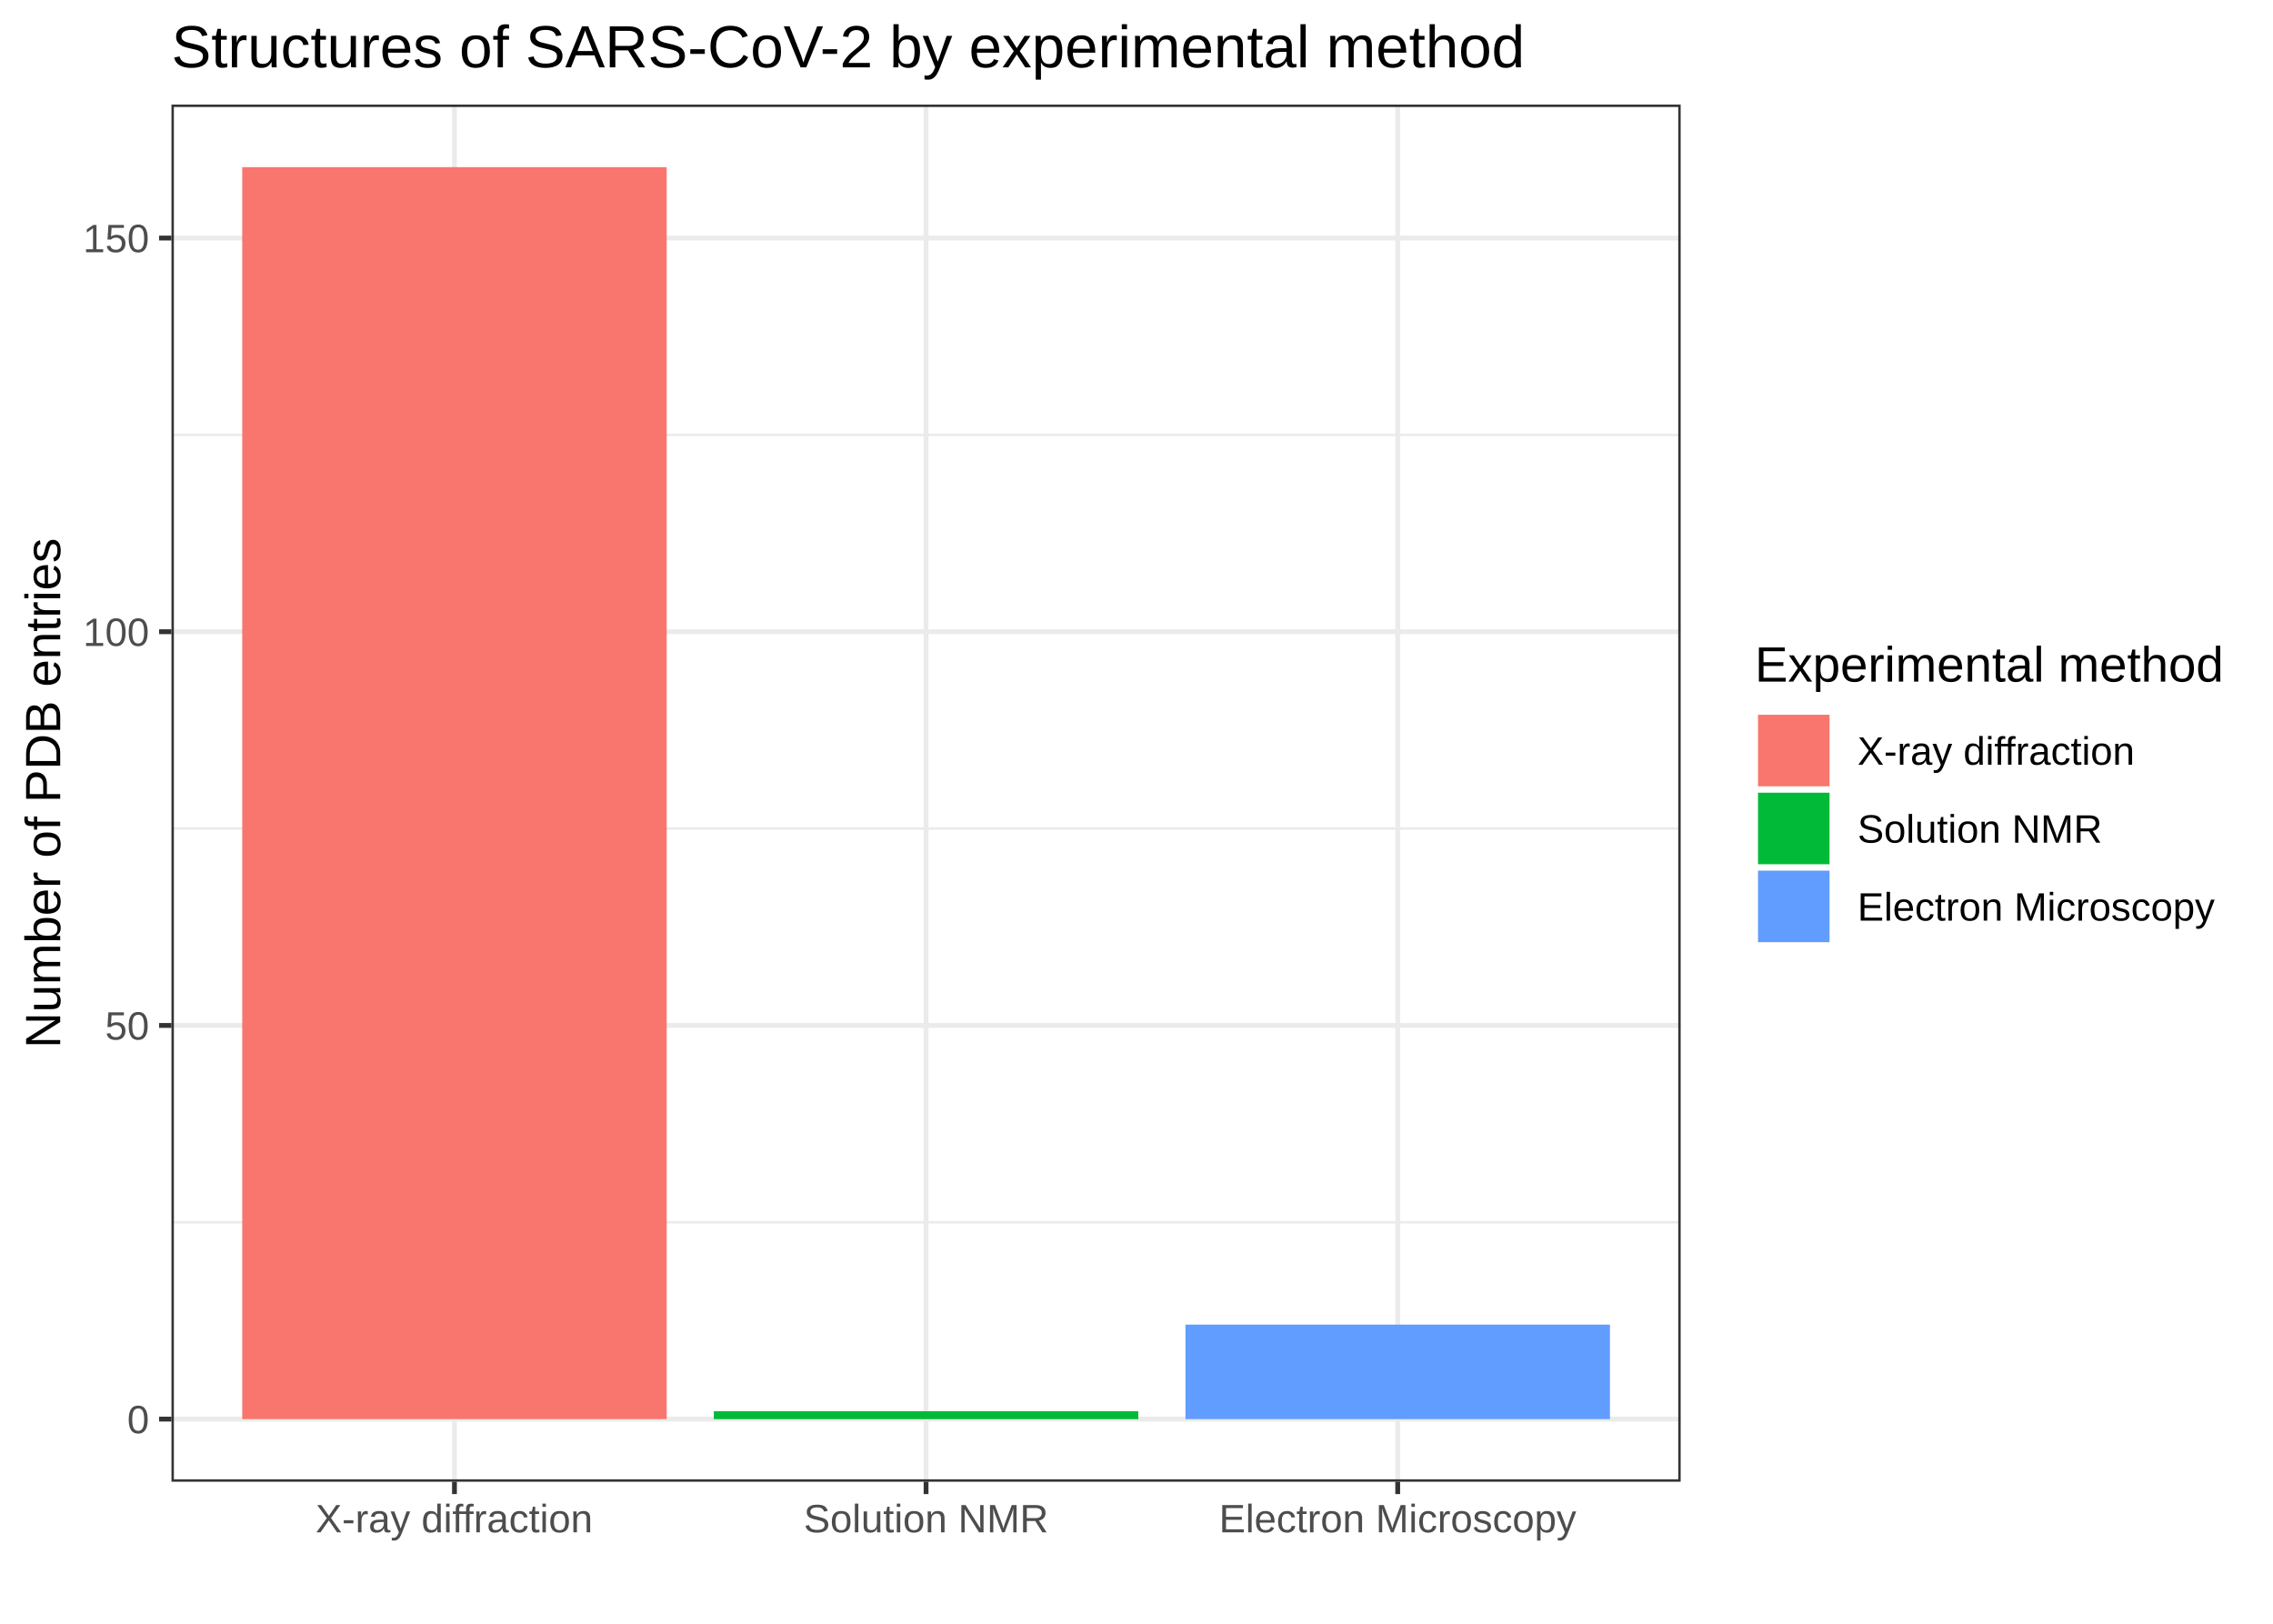
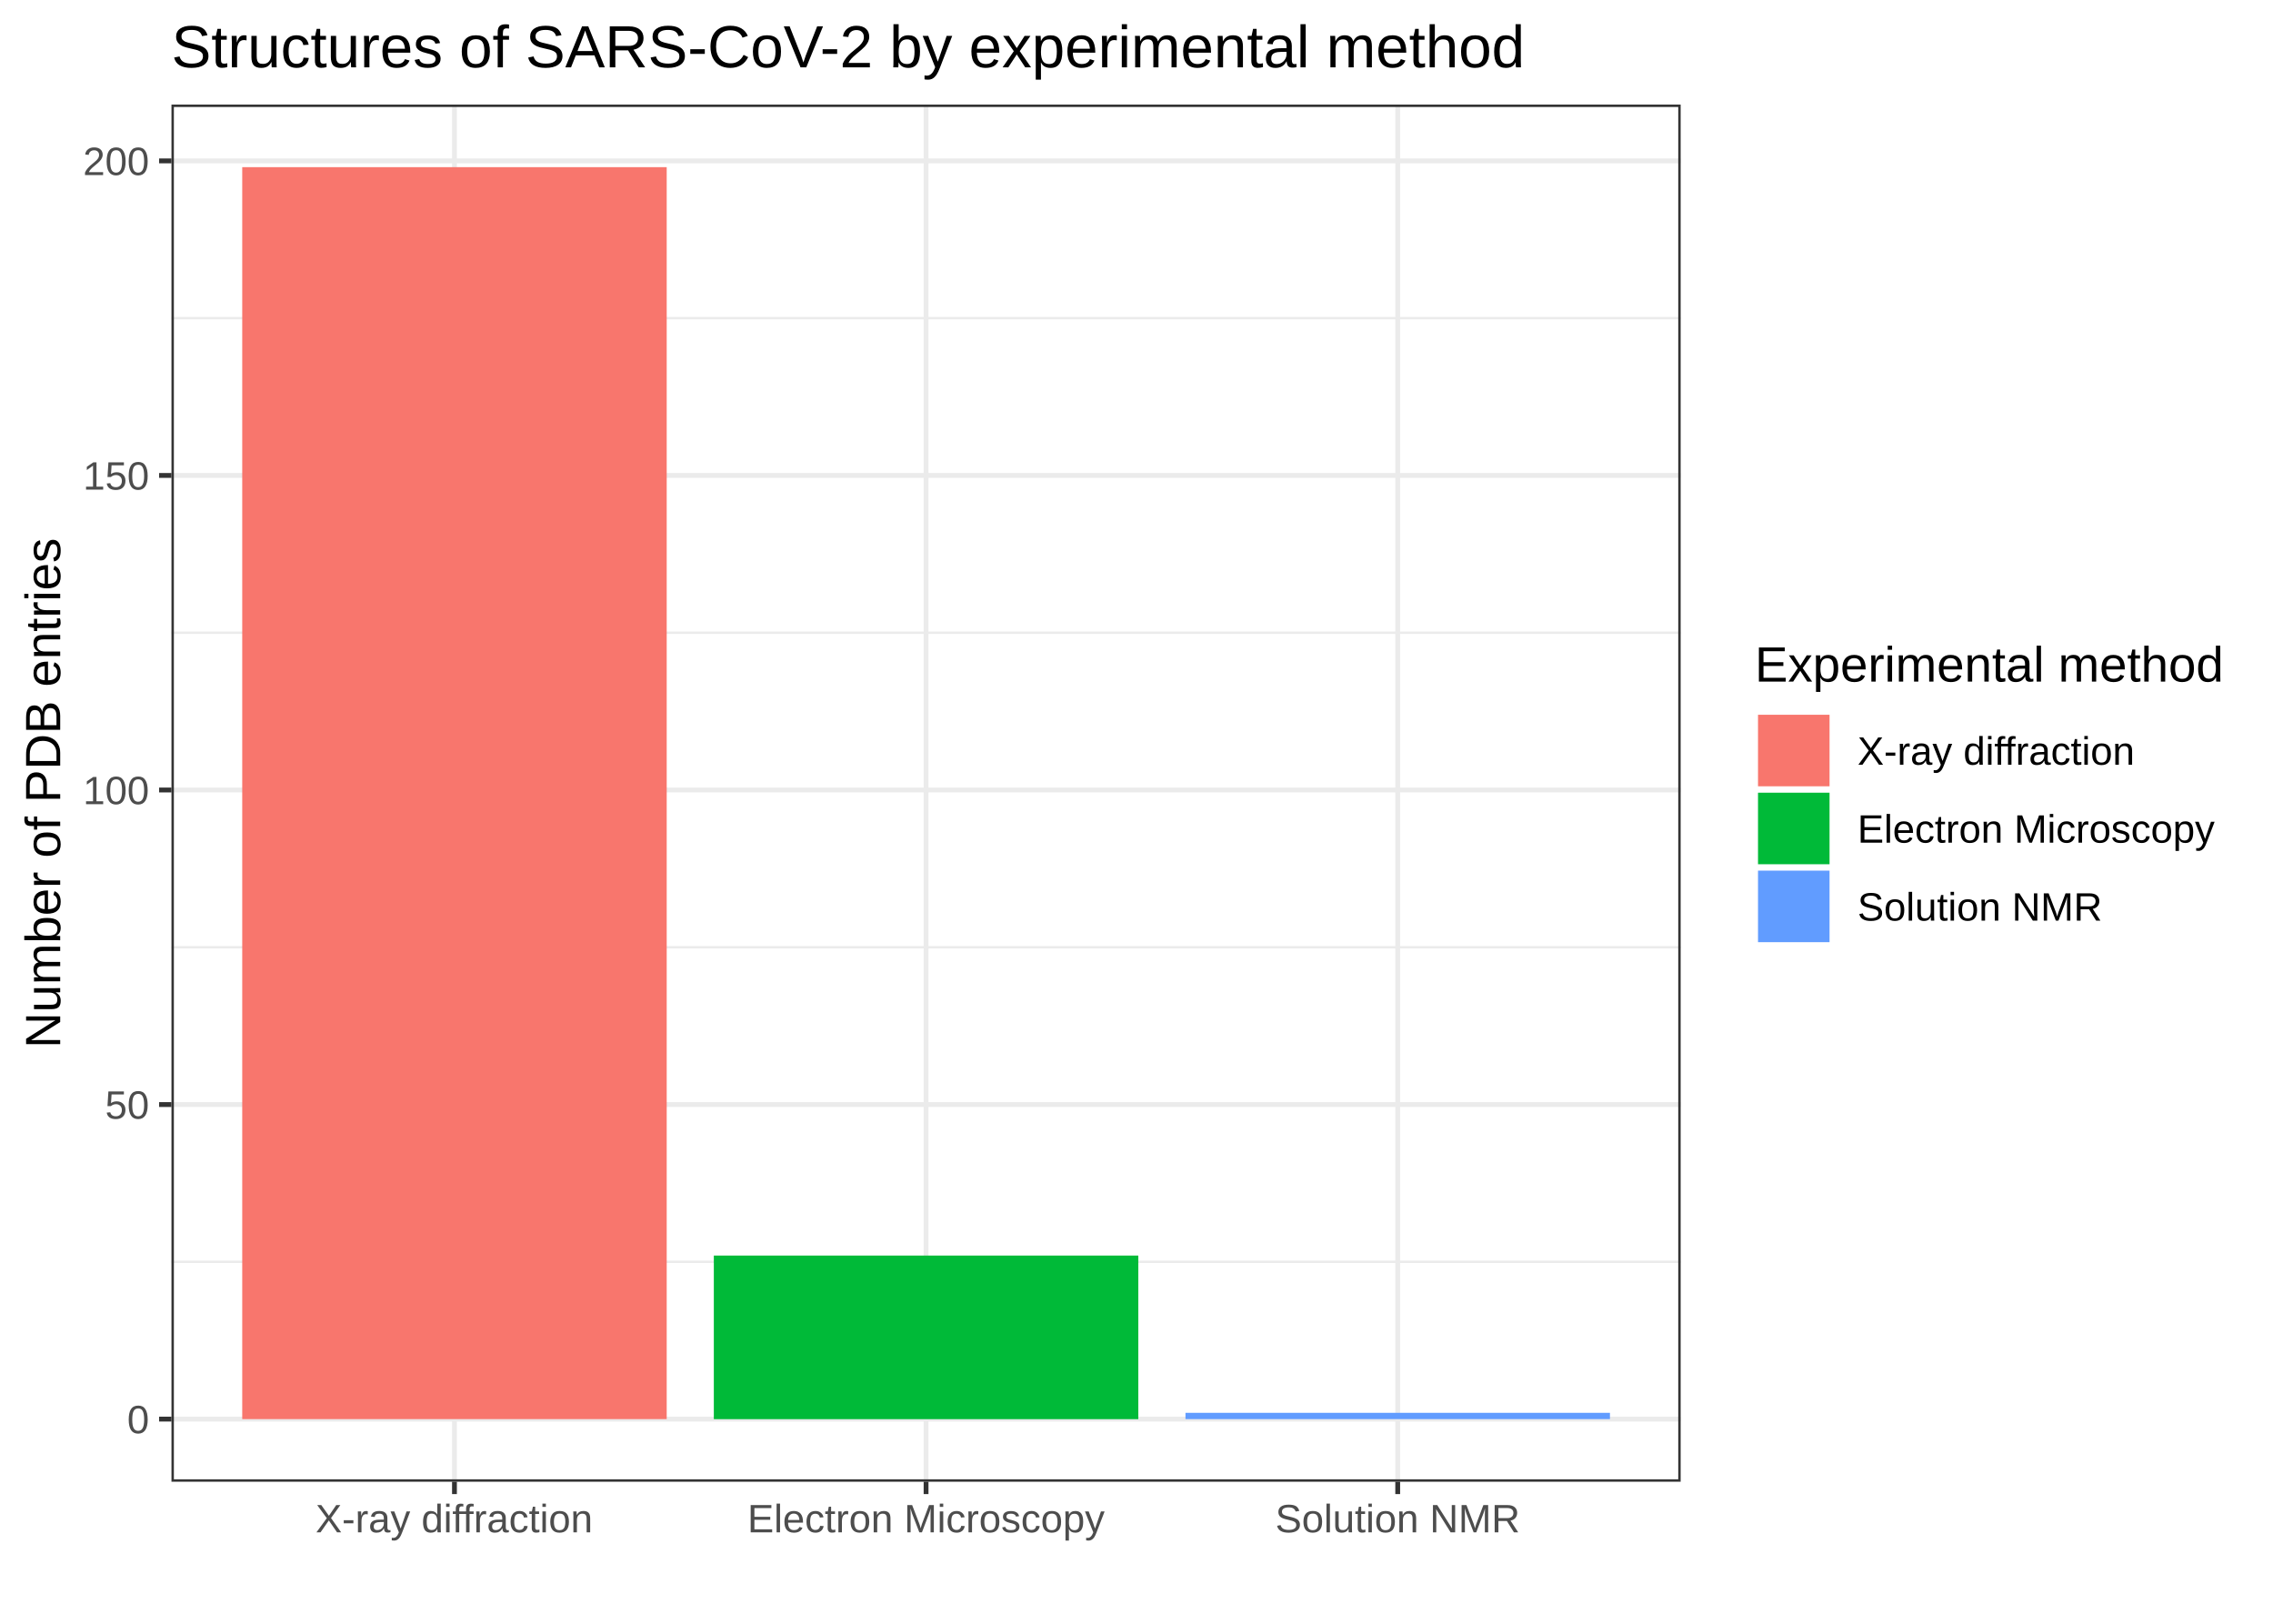
<svg xmlns="http://www.w3.org/2000/svg" viewBox="0 0 504.00 360.00">
  <defs>
    <style type="text/css">
    line, polyline, polygon, path, rect, circle {
      fill: none;
      stroke: #000000;
      stroke-linecap: round;
      stroke-linejoin: round;
      stroke-miterlimit: 10.00;
    }
  </style>
  </defs>
  <rect width="100%" height="100%" style="stroke: none; fill: #FFFFFF;" />
  <rect x="0" y="0" width="504.00" height="360.00" style="stroke-width: 1.07; stroke: #FFFFFF; fill: #FFFFFF;" />
  <defs>
    <clipPath id="cpMzguMDJ8MzcyLjY2fDMyOC41MXwyMy4xOQ==">
      <rect x="38.02" y="23.19" width="334.64" height="305.32" />
    </clipPath>
  </defs>
  <rect x="38.02" y="23.19" width="334.64" height="305.32" style="stroke-width: 1.07; stroke: none; fill: #FFFFFF;" clip-path="url(#cpMzguMDJ8MzcyLjY2fDMyOC41MXwyMy4xOQ==)" />
-   <polyline points="38.02,270.99 372.66,270.99 " style="stroke-width: 0.53; stroke: #EBEBEB; stroke-linecap: butt;" clip-path="url(#cpMzguMDJ8MzcyLjY2fDMyOC41MXwyMy4xOQ==)" />
-   <polyline points="38.02,183.70 372.66,183.70 " style="stroke-width: 0.53; stroke: #EBEBEB; stroke-linecap: butt;" clip-path="url(#cpMzguMDJ8MzcyLjY2fDMyOC41MXwyMy4xOQ==)" />
-   <polyline points="38.02,96.42 372.66,96.42 " style="stroke-width: 0.53; stroke: #EBEBEB; stroke-linecap: butt;" clip-path="url(#cpMzguMDJ8MzcyLjY2fDMyOC41MXwyMy4xOQ==)" />
+   <polyline points="38.02,279.76 372.66,279.76 " style="stroke-width: 0.53; stroke: #EBEBEB; stroke-linecap: butt;" clip-path="url(#cpMzguMDJ8MzcyLjY2fDMyOC41MXwyMy4xOQ==)" />
+   <polyline points="38.02,210.02 372.66,210.02 " style="stroke-width: 0.53; stroke: #EBEBEB; stroke-linecap: butt;" clip-path="url(#cpMzguMDJ8MzcyLjY2fDMyOC41MXwyMy4xOQ==)" />
+   <polyline points="38.02,140.28 372.66,140.28 " style="stroke-width: 0.53; stroke: #EBEBEB; stroke-linecap: butt;" clip-path="url(#cpMzguMDJ8MzcyLjY2fDMyOC41MXwyMy4xOQ==)" />
+   <polyline points="38.02,70.54 372.66,70.54 " style="stroke-width: 0.53; stroke: #EBEBEB; stroke-linecap: butt;" clip-path="url(#cpMzguMDJ8MzcyLjY2fDMyOC41MXwyMy4xOQ==)" />
  <polyline points="38.02,314.63 372.66,314.63 " style="stroke-width: 1.07; stroke: #EBEBEB; stroke-linecap: butt;" clip-path="url(#cpMzguMDJ8MzcyLjY2fDMyOC41MXwyMy4xOQ==)" />
-   <polyline points="38.02,227.35 372.66,227.35 " style="stroke-width: 1.07; stroke: #EBEBEB; stroke-linecap: butt;" clip-path="url(#cpMzguMDJ8MzcyLjY2fDMyOC41MXwyMy4xOQ==)" />
-   <polyline points="38.02,140.06 372.66,140.06 " style="stroke-width: 1.07; stroke: #EBEBEB; stroke-linecap: butt;" clip-path="url(#cpMzguMDJ8MzcyLjY2fDMyOC41MXwyMy4xOQ==)" />
-   <polyline points="38.02,52.78 372.66,52.78 " style="stroke-width: 1.07; stroke: #EBEBEB; stroke-linecap: butt;" clip-path="url(#cpMzguMDJ8MzcyLjY2fDMyOC41MXwyMy4xOQ==)" />
+   <polyline points="38.02,244.89 372.66,244.89 " style="stroke-width: 1.07; stroke: #EBEBEB; stroke-linecap: butt;" clip-path="url(#cpMzguMDJ8MzcyLjY2fDMyOC41MXwyMy4xOQ==)" />
+   <polyline points="38.02,175.15 372.66,175.15 " style="stroke-width: 1.07; stroke: #EBEBEB; stroke-linecap: butt;" clip-path="url(#cpMzguMDJ8MzcyLjY2fDMyOC41MXwyMy4xOQ==)" />
+   <polyline points="38.02,105.41 372.66,105.41 " style="stroke-width: 1.07; stroke: #EBEBEB; stroke-linecap: butt;" clip-path="url(#cpMzguMDJ8MzcyLjY2fDMyOC41MXwyMy4xOQ==)" />
+   <polyline points="38.02,35.67 372.66,35.67 " style="stroke-width: 1.07; stroke: #EBEBEB; stroke-linecap: butt;" clip-path="url(#cpMzguMDJ8MzcyLjY2fDMyOC41MXwyMy4xOQ==)" />
  <polyline points="100.77,328.51 100.77,23.19 " style="stroke-width: 1.07; stroke: #EBEBEB; stroke-linecap: butt;" clip-path="url(#cpMzguMDJ8MzcyLjY2fDMyOC41MXwyMy4xOQ==)" />
  <polyline points="205.34,328.51 205.34,23.19 " style="stroke-width: 1.07; stroke: #EBEBEB; stroke-linecap: butt;" clip-path="url(#cpMzguMDJ8MzcyLjY2fDMyOC41MXwyMy4xOQ==)" />
  <polyline points="309.92,328.51 309.92,23.19 " style="stroke-width: 1.07; stroke: #EBEBEB; stroke-linecap: butt;" clip-path="url(#cpMzguMDJ8MzcyLjY2fDMyOC41MXwyMy4xOQ==)" />
  <rect x="53.71" y="37.06" width="94.12" height="277.57" style="stroke-width: 1.07; stroke: none; stroke-linecap: square; stroke-linejoin: miter; fill: #F8766D;" clip-path="url(#cpMzguMDJ8MzcyLjY2fDMyOC41MXwyMy4xOQ==)" />
-   <rect x="158.28" y="312.89" width="94.12" height="1.75" style="stroke-width: 1.07; stroke: none; stroke-linecap: square; stroke-linejoin: miter; fill: #00BA38;" clip-path="url(#cpMzguMDJ8MzcyLjY2fDMyOC41MXwyMy4xOQ==)" />
-   <rect x="262.86" y="293.68" width="94.12" height="20.95" style="stroke-width: 1.07; stroke: none; stroke-linecap: square; stroke-linejoin: miter; fill: #619CFF;" clip-path="url(#cpMzguMDJ8MzcyLjY2fDMyOC41MXwyMy4xOQ==)" />
+   <rect x="158.28" y="278.37" width="94.12" height="36.27" style="stroke-width: 1.07; stroke: none; stroke-linecap: square; stroke-linejoin: miter; fill: #00BA38;" clip-path="url(#cpMzguMDJ8MzcyLjY2fDMyOC41MXwyMy4xOQ==)" />
+   <rect x="262.86" y="313.24" width="94.12" height="1.39" style="stroke-width: 1.07; stroke: none; stroke-linecap: square; stroke-linejoin: miter; fill: #619CFF;" clip-path="url(#cpMzguMDJ8MzcyLjY2fDMyOC41MXwyMy4xOQ==)" />
  <rect x="38.02" y="23.19" width="334.64" height="305.32" style="stroke-width: 1.07; stroke: #333333;" clip-path="url(#cpMzguMDJ8MzcyLjY2fDMyOC41MXwyMy4xOQ==)" />
  <defs>
    <clipPath id="cpMC4wMHw1MDQuMDB8MzYwLjAwfDAuMDA=">
      <rect x="0.00" y="0.00" width="504.00" height="360.00" />
    </clipPath>
  </defs>
  <g clip-path="url(#cpMC4wMHw1MDQuMDB8MzYwLjAwfDAuMDA=)">
    <text x="28.20" y="317.78" style="font-size: 8.80px; fill: #4D4D4D; font-family: Arial;" textLength="4.89px" lengthAdjust="spacingAndGlyphs">0</text>
  </g>
  <g clip-path="url(#cpMC4wMHw1MDQuMDB8MzYwLjAwfDAuMDA=)">
-     <text x="23.30" y="230.50" style="font-size: 8.80px; fill: #4D4D4D; font-family: Arial;" textLength="9.79px" lengthAdjust="spacingAndGlyphs">50</text>
+     <text x="23.30" y="248.04" style="font-size: 8.80px; fill: #4D4D4D; font-family: Arial;" textLength="9.79px" lengthAdjust="spacingAndGlyphs">50</text>
  </g>
  <g clip-path="url(#cpMC4wMHw1MDQuMDB8MzYwLjAwfDAuMDA=)">
-     <text x="18.41" y="143.21" style="font-size: 8.80px; fill: #4D4D4D; font-family: Arial;" textLength="14.68px" lengthAdjust="spacingAndGlyphs">100</text>
+     <text x="18.41" y="178.30" style="font-size: 8.80px; fill: #4D4D4D; font-family: Arial;" textLength="14.68px" lengthAdjust="spacingAndGlyphs">100</text>
  </g>
  <g clip-path="url(#cpMC4wMHw1MDQuMDB8MzYwLjAwfDAuMDA=)">
-     <text x="18.41" y="55.92" style="font-size: 8.80px; fill: #4D4D4D; font-family: Arial;" textLength="14.68px" lengthAdjust="spacingAndGlyphs">150</text>
+     <text x="18.41" y="108.56" style="font-size: 8.80px; fill: #4D4D4D; font-family: Arial;" textLength="14.68px" lengthAdjust="spacingAndGlyphs">150</text>
+   </g>
+   <g clip-path="url(#cpMC4wMHw1MDQuMDB8MzYwLjAwfDAuMDA=)">
+     <text x="18.41" y="38.82" style="font-size: 8.80px; fill: #4D4D4D; font-family: Arial;" textLength="14.68px" lengthAdjust="spacingAndGlyphs">200</text>
  </g>
  <polyline points="35.28,314.63 38.02,314.63 " style="stroke-width: 1.07; stroke: #333333; stroke-linecap: butt;" clip-path="url(#cpMC4wMHw1MDQuMDB8MzYwLjAwfDAuMDA=)" />
-   <polyline points="35.28,227.35 38.02,227.35 " style="stroke-width: 1.07; stroke: #333333; stroke-linecap: butt;" clip-path="url(#cpMC4wMHw1MDQuMDB8MzYwLjAwfDAuMDA=)" />
-   <polyline points="35.28,140.06 38.02,140.06 " style="stroke-width: 1.07; stroke: #333333; stroke-linecap: butt;" clip-path="url(#cpMC4wMHw1MDQuMDB8MzYwLjAwfDAuMDA=)" />
-   <polyline points="35.28,52.78 38.02,52.78 " style="stroke-width: 1.07; stroke: #333333; stroke-linecap: butt;" clip-path="url(#cpMC4wMHw1MDQuMDB8MzYwLjAwfDAuMDA=)" />
+   <polyline points="35.28,244.89 38.02,244.89 " style="stroke-width: 1.07; stroke: #333333; stroke-linecap: butt;" clip-path="url(#cpMC4wMHw1MDQuMDB8MzYwLjAwfDAuMDA=)" />
+   <polyline points="35.28,175.15 38.02,175.15 " style="stroke-width: 1.07; stroke: #333333; stroke-linecap: butt;" clip-path="url(#cpMC4wMHw1MDQuMDB8MzYwLjAwfDAuMDA=)" />
+   <polyline points="35.28,105.41 38.02,105.41 " style="stroke-width: 1.07; stroke: #333333; stroke-linecap: butt;" clip-path="url(#cpMC4wMHw1MDQuMDB8MzYwLjAwfDAuMDA=)" />
+   <polyline points="35.28,35.67 38.02,35.67 " style="stroke-width: 1.07; stroke: #333333; stroke-linecap: butt;" clip-path="url(#cpMC4wMHw1MDQuMDB8MzYwLjAwfDAuMDA=)" />
  <polyline points="100.77,331.25 100.77,328.51 " style="stroke-width: 1.07; stroke: #333333; stroke-linecap: butt;" clip-path="url(#cpMC4wMHw1MDQuMDB8MzYwLjAwfDAuMDA=)" />
  <polyline points="205.34,331.25 205.34,328.51 " style="stroke-width: 1.07; stroke: #333333; stroke-linecap: butt;" clip-path="url(#cpMC4wMHw1MDQuMDB8MzYwLjAwfDAuMDA=)" />
  <polyline points="309.92,331.25 309.92,328.51 " style="stroke-width: 1.07; stroke: #333333; stroke-linecap: butt;" clip-path="url(#cpMC4wMHw1MDQuMDB8MzYwLjAwfDAuMDA=)" />
  <g clip-path="url(#cpMC4wMHw1MDQuMDB8MzYwLjAwfDAuMDA=)">
    <text x="69.96" y="339.74" style="font-size: 8.80px; fill: #4D4D4D; font-family: Arial;" textLength="61.62px" lengthAdjust="spacingAndGlyphs">X-ray diffraction</text>
  </g>
  <g clip-path="url(#cpMC4wMHw1MDQuMDB8MzYwLjAwfDAuMDA=)">
-     <text x="178.20" y="339.74" style="font-size: 8.80px; fill: #4D4D4D; font-family: Arial;" textLength="54.29px" lengthAdjust="spacingAndGlyphs">Solution NMR</text>
+     <text x="165.73" y="339.74" style="font-size: 8.80px; fill: #4D4D4D; font-family: Arial;" textLength="79.23px" lengthAdjust="spacingAndGlyphs">Electron Microscopy</text>
  </g>
  <g clip-path="url(#cpMC4wMHw1MDQuMDB8MzYwLjAwfDAuMDA=)">
-     <text x="270.30" y="339.74" style="font-size: 8.80px; fill: #4D4D4D; font-family: Arial;" textLength="79.23px" lengthAdjust="spacingAndGlyphs">Electron Microscopy</text>
+     <text x="282.77" y="339.74" style="font-size: 8.80px; fill: #4D4D4D; font-family: Arial;" textLength="54.29px" lengthAdjust="spacingAndGlyphs">Solution NMR</text>
  </g>
  <g clip-path="url(#cpMC4wMHw1MDQuMDB8MzYwLjAwfDAuMDA=)">
    <text transform="translate(13.35,232.40) rotate(-90)" style="font-size: 11.00px; font-family: Arial;" textLength="113.10px" lengthAdjust="spacingAndGlyphs">Number of PDB entries</text>
  </g>
  <rect x="383.62" y="136.61" width="114.90" height="78.47" style="stroke-width: 1.07; stroke: none; fill: #FFFFFF;" clip-path="url(#cpMC4wMHw1MDQuMDB8MzYwLjAwfDAuMDA=)" />
  <g clip-path="url(#cpMC4wMHw1MDQuMDB8MzYwLjAwfDAuMDA=)">
    <text x="389.10" y="151.12" style="font-size: 11.00px; font-family: Arial;" textLength="103.94px" lengthAdjust="spacingAndGlyphs">Experimental method</text>
  </g>
  <rect x="389.10" y="157.76" width="17.28" height="17.28" style="stroke-width: 1.07; stroke: none; fill: #FFFFFF;" clip-path="url(#cpMC4wMHw1MDQuMDB8MzYwLjAwfDAuMDA=)" />
  <rect x="389.81" y="158.47" width="15.86" height="15.86" style="stroke-width: 1.07; stroke: none; stroke-linecap: square; stroke-linejoin: miter; fill: #F8766D;" clip-path="url(#cpMC4wMHw1MDQuMDB8MzYwLjAwfDAuMDA=)" />
  <rect x="389.10" y="175.04" width="17.28" height="17.28" style="stroke-width: 1.07; stroke: none; fill: #FFFFFF;" clip-path="url(#cpMC4wMHw1MDQuMDB8MzYwLjAwfDAuMDA=)" />
  <rect x="389.81" y="175.75" width="15.86" height="15.86" style="stroke-width: 1.07; stroke: none; stroke-linecap: square; stroke-linejoin: miter; fill: #00BA38;" clip-path="url(#cpMC4wMHw1MDQuMDB8MzYwLjAwfDAuMDA=)" />
  <rect x="389.10" y="192.32" width="17.28" height="17.28" style="stroke-width: 1.07; stroke: none; fill: #FFFFFF;" clip-path="url(#cpMC4wMHw1MDQuMDB8MzYwLjAwfDAuMDA=)" />
  <rect x="389.81" y="193.03" width="15.86" height="15.86" style="stroke-width: 1.07; stroke: none; stroke-linecap: square; stroke-linejoin: miter; fill: #619CFF;" clip-path="url(#cpMC4wMHw1MDQuMDB8MzYwLjAwfDAuMDA=)" />
  <g clip-path="url(#cpMC4wMHw1MDQuMDB8MzYwLjAwfDAuMDA=)">
    <text x="411.86" y="169.55" style="font-size: 8.80px; font-family: Arial;" textLength="61.62px" lengthAdjust="spacingAndGlyphs">X-ray diffraction</text>
  </g>
  <g clip-path="url(#cpMC4wMHw1MDQuMDB8MzYwLjAwfDAuMDA=)">
-     <text x="411.86" y="186.83" style="font-size: 8.80px; font-family: Arial;" textLength="54.29px" lengthAdjust="spacingAndGlyphs">Solution NMR</text>
+     <text x="411.86" y="186.83" style="font-size: 8.80px; font-family: Arial;" textLength="79.23px" lengthAdjust="spacingAndGlyphs">Electron Microscopy</text>
  </g>
  <g clip-path="url(#cpMC4wMHw1MDQuMDB8MzYwLjAwfDAuMDA=)">
-     <text x="411.86" y="204.11" style="font-size: 8.80px; font-family: Arial;" textLength="79.23px" lengthAdjust="spacingAndGlyphs">Electron Microscopy</text>
+     <text x="411.86" y="204.11" style="font-size: 8.80px; font-family: Arial;" textLength="54.29px" lengthAdjust="spacingAndGlyphs">Solution NMR</text>
  </g>
  <g clip-path="url(#cpMC4wMHw1MDQuMDB8MzYwLjAwfDAuMDA=)">
    <text x="38.02" y="14.93" style="font-size: 13.20px; font-family: Arial;" textLength="300.80px" lengthAdjust="spacingAndGlyphs">Structures of SARS-CoV-2 by experimental method</text>
  </g>
</svg>
